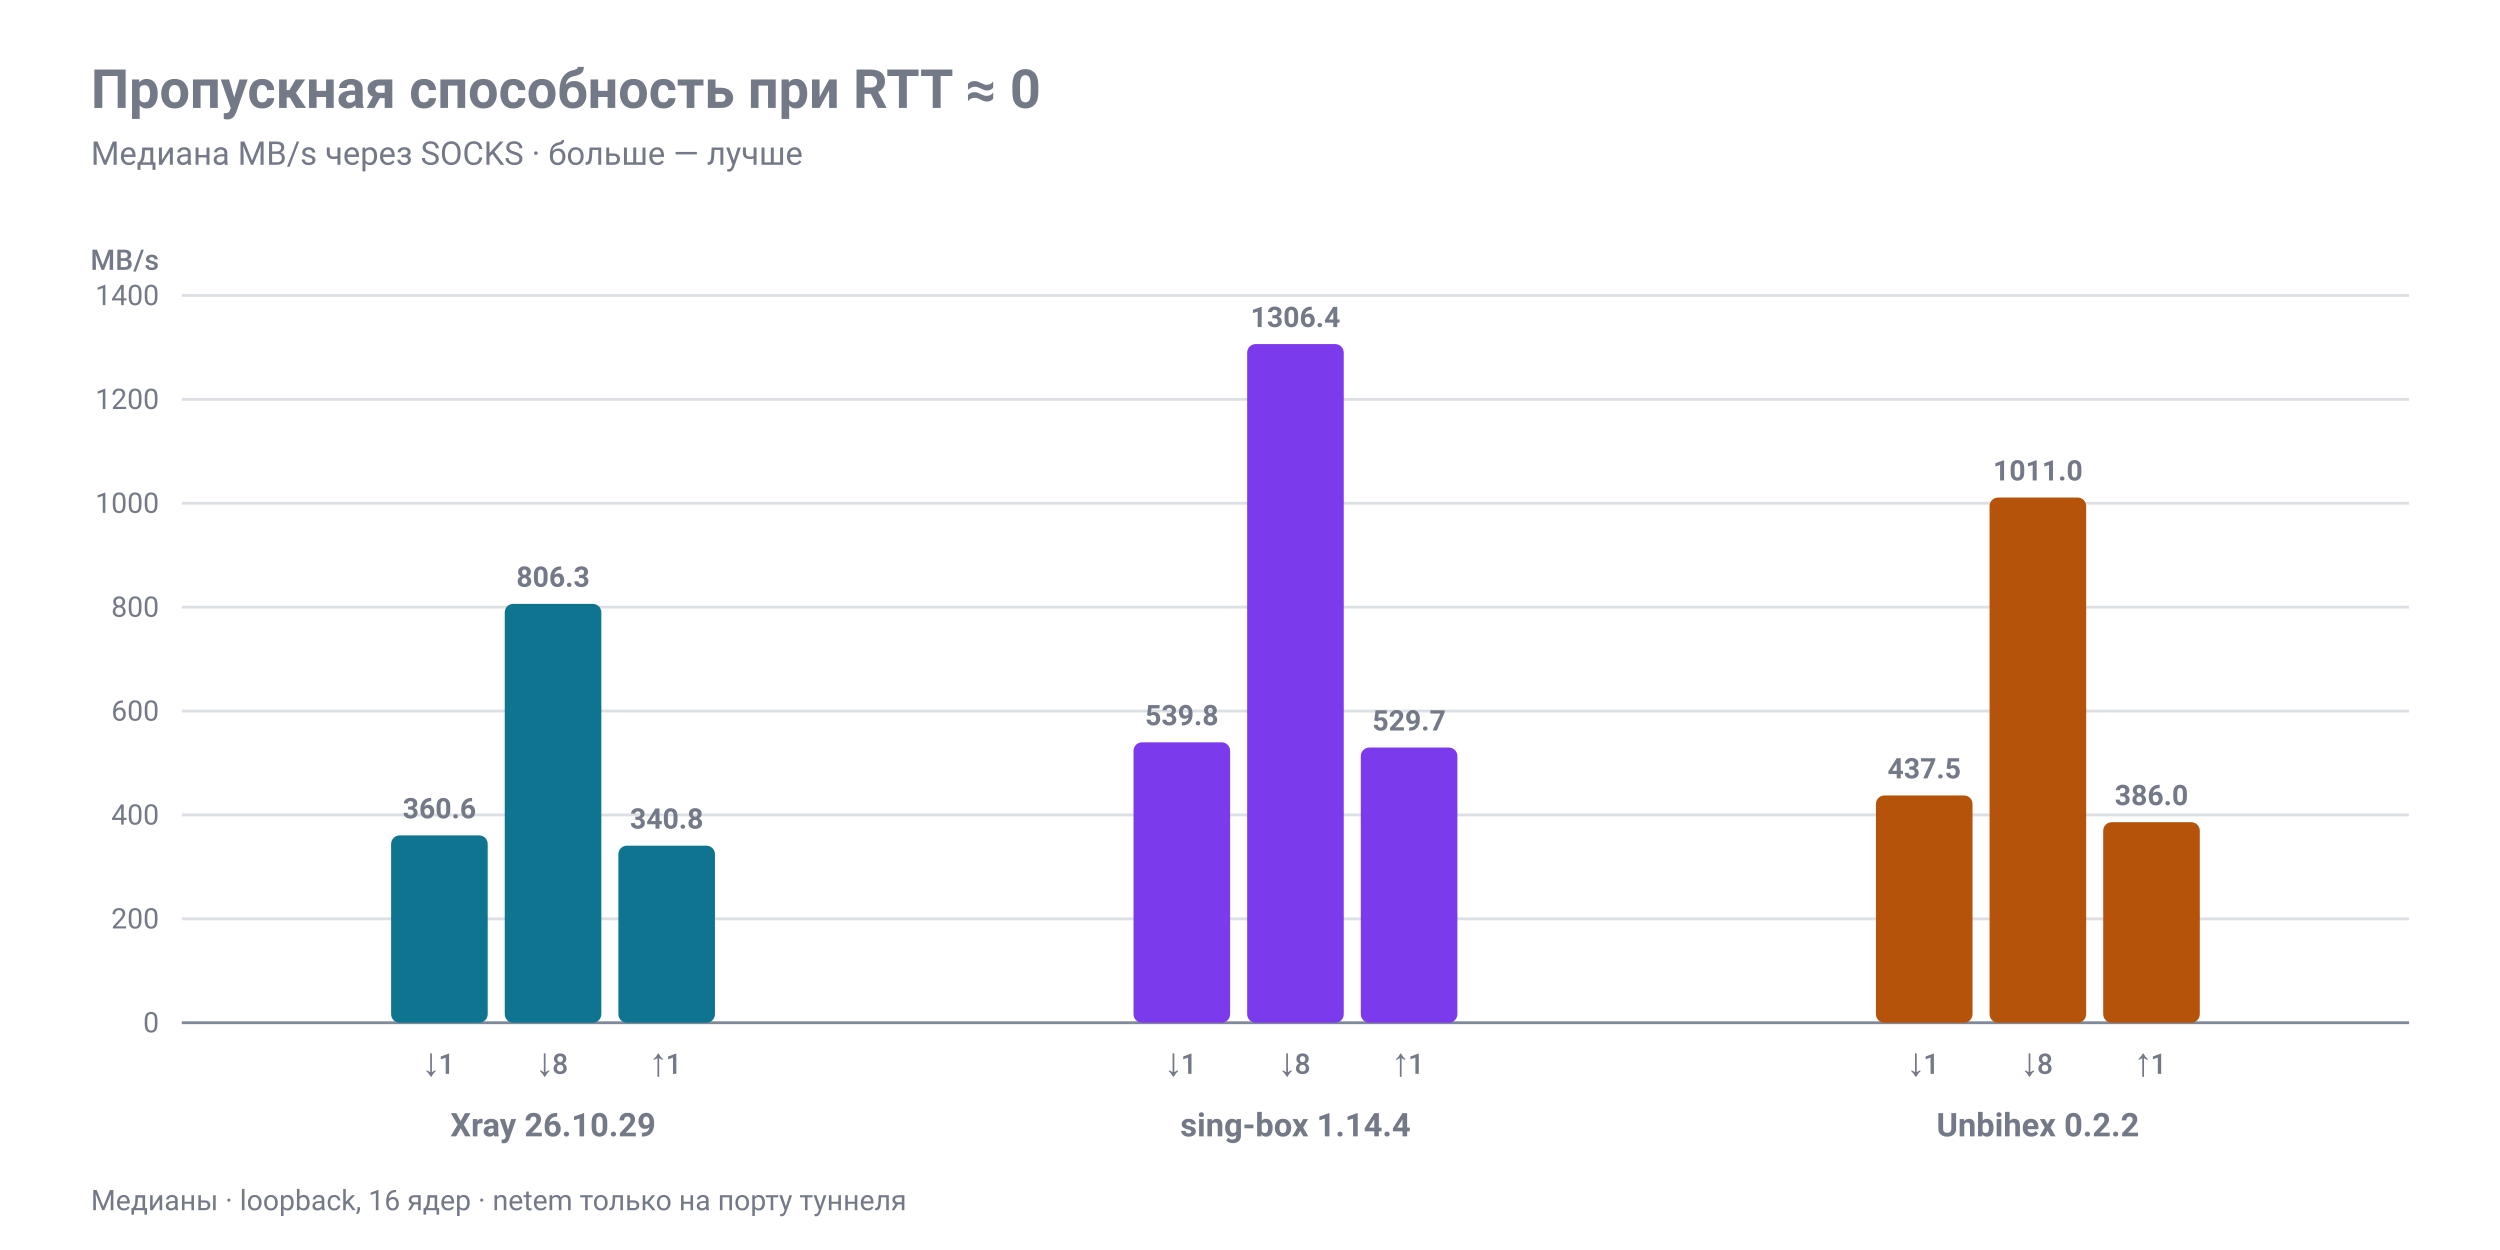
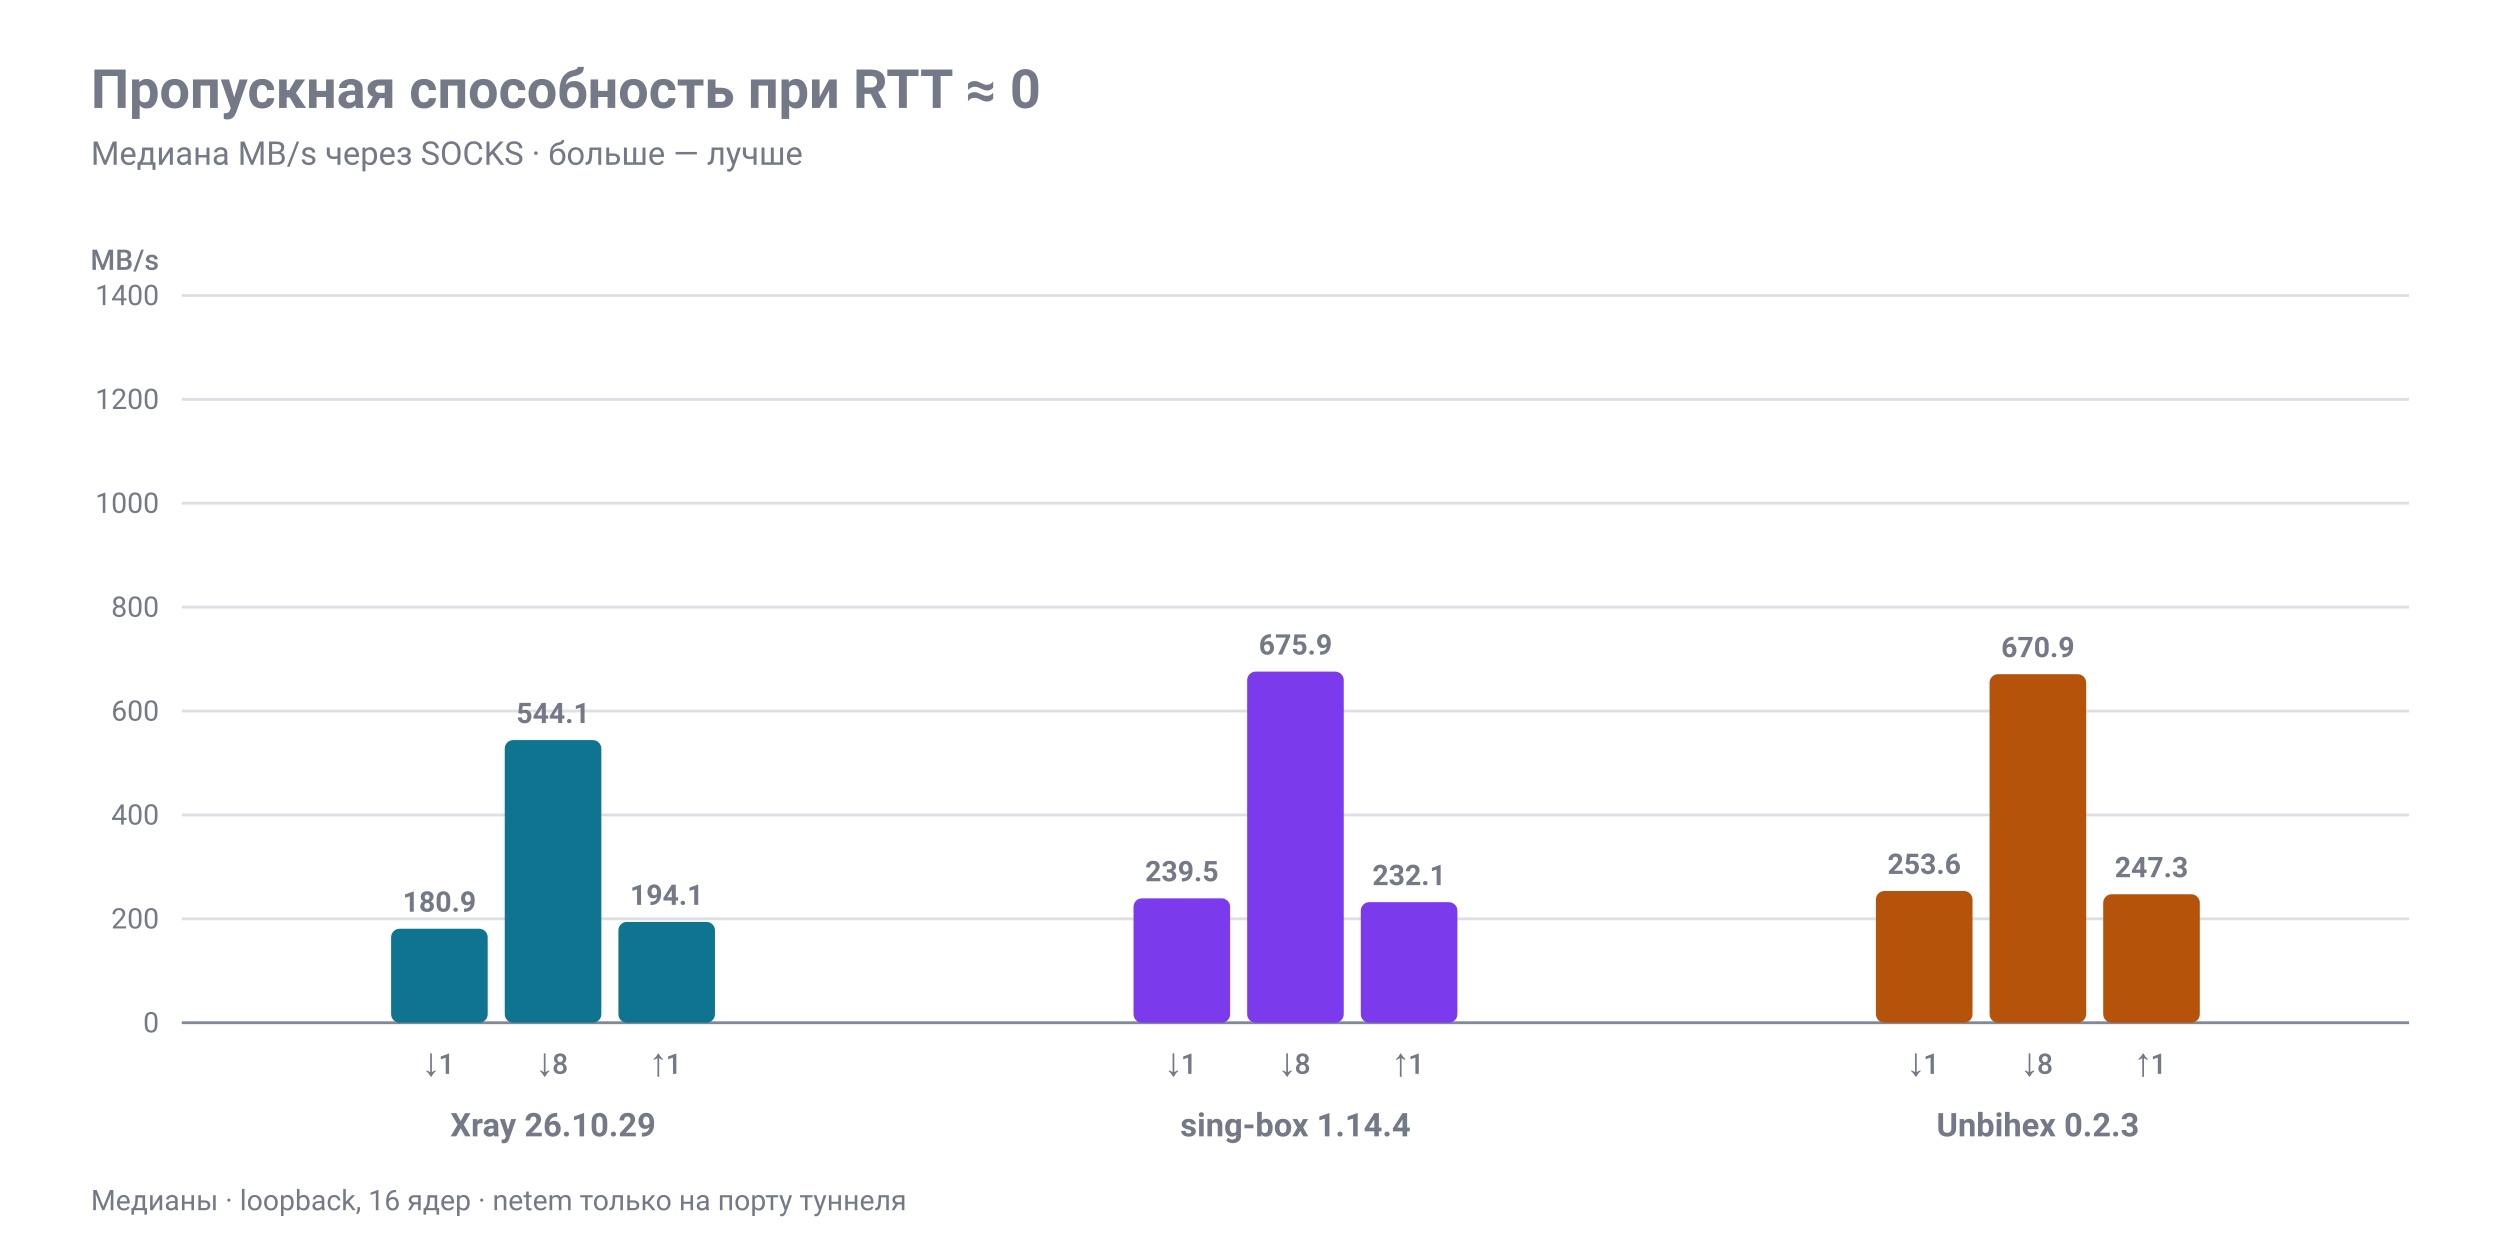
<svg xmlns="http://www.w3.org/2000/svg" viewBox="0 0 880 440" width="100%" role="img" aria-labelledby="chart-title chart-desc" font-family="-apple-system, 'Segoe UI', Roboto, Helvetica, Arial, sans-serif">
  <text x="32" y="38" font-size="19" fill="#747987" font-weight="650">Пропускная способность при RTT ≈ 0</text>
  <text x="32" y="58" font-size="11.5" fill="#747987">Медиана MB/s через SOCKS · больше — лучше</text>
  <text x="56" y="95" font-size="10" fill="#747987" text-anchor="end" font-weight="500">MB/s</text>
  <line x1="64" y1="360" x2="848" y2="360" stroke="#7f8999" stroke-width="1" />
  <text x="56" y="363.4" font-size="10" fill="#747987" text-anchor="end">0</text>
  <line x1="64" y1="323.43" x2="848" y2="323.43" stroke="#8a94a4" stroke-width="1" stroke-opacity="0.3" />
  <text x="56" y="326.83" font-size="10" fill="#747987" text-anchor="end">200</text>
  <line x1="64" y1="286.86" x2="848" y2="286.86" stroke="#8a94a4" stroke-width="1" stroke-opacity="0.3" />
  <text x="56" y="290.26" font-size="10" fill="#747987" text-anchor="end">400</text>
  <line x1="64" y1="250.29" x2="848" y2="250.29" stroke="#8a94a4" stroke-width="1" stroke-opacity="0.3" />
  <text x="56" y="253.69" font-size="10" fill="#747987" text-anchor="end">600</text>
  <line x1="64" y1="213.71" x2="848" y2="213.71" stroke="#8a94a4" stroke-width="1" stroke-opacity="0.3" />
  <text x="56" y="217.11" font-size="10" fill="#747987" text-anchor="end">800</text>
  <line x1="64" y1="177.14" x2="848" y2="177.14" stroke="#8a94a4" stroke-width="1" stroke-opacity="0.3" />
  <text x="56" y="180.54" font-size="10" fill="#747987" text-anchor="end">1000</text>
  <line x1="64" y1="140.57" x2="848" y2="140.57" stroke="#8a94a4" stroke-width="1" stroke-opacity="0.3" />
  <text x="56" y="143.97" font-size="10" fill="#747987" text-anchor="end">1200</text>
  <line x1="64" y1="104" x2="848" y2="104" stroke="#8a94a4" stroke-width="1" stroke-opacity="0.3" />
  <text x="56" y="107.4" font-size="10" fill="#747987" text-anchor="end">1400</text>
-   <rect x="137.67" y="294.06" width="34" height="65.94" rx="3" fill="#0e7490" />
-   <text x="154.67" y="288.06" font-size="10" fill="#747987" text-anchor="middle" font-weight="600">360.6</text>
+   <rect x="137.67" y="326.92" width="34" height="33.08" rx="3" fill="#0e7490" />
+   <text x="154.67" y="320.92" font-size="10" fill="#747987" text-anchor="middle" font-weight="600">180.9</text>
  <text x="154.67" y="378" font-size="10" fill="#747987" text-anchor="middle" font-weight="500">↓1</text>
-   <rect x="177.67" y="212.56" width="34" height="147.44" rx="3" fill="#0e7490" />
-   <text x="194.67" y="206.56" font-size="10" fill="#747987" text-anchor="middle" font-weight="600">806.3</text>
+   <rect x="177.67" y="260.51" width="34" height="99.49" rx="3" fill="#0e7490" />
+   <text x="194.67" y="254.51" font-size="10" fill="#747987" text-anchor="middle" font-weight="600">544.1</text>
  <text x="194.67" y="378" font-size="10" fill="#747987" text-anchor="middle" font-weight="500">↓8</text>
-   <rect x="217.67" y="297.68" width="34" height="62.32" rx="3" fill="#0e7490" />
-   <text x="234.67" y="291.68" font-size="10" fill="#747987" text-anchor="middle" font-weight="600">340.8</text>
+   <rect x="217.67" y="324.51" width="34" height="35.49" rx="3" fill="#0e7490" />
+   <text x="234.67" y="318.51" font-size="10" fill="#747987" text-anchor="middle" font-weight="600">194.1</text>
  <text x="234.67" y="378" font-size="10" fill="#747987" text-anchor="middle" font-weight="500">↑1</text>
  <text x="194.67" y="400" font-size="11.5" fill="#747987" text-anchor="middle" font-weight="600">Xray 26.10.29</text>
-   <rect x="399" y="261.29" width="34" height="98.71" rx="3" fill="#7c3aed" />
-   <text x="416" y="255.29" font-size="10" fill="#747987" text-anchor="middle" font-weight="600">539.8</text>
+   <rect x="399" y="316.21" width="34" height="43.79" rx="3" fill="#7c3aed" />
+   <text x="416" y="310.21" font-size="10" fill="#747987" text-anchor="middle" font-weight="600">239.5</text>
  <text x="416" y="378" font-size="10" fill="#747987" text-anchor="middle" font-weight="500">↓1</text>
-   <rect x="439" y="121.12" width="34" height="238.88" rx="3" fill="#7c3aed" />
-   <text x="456" y="115.12" font-size="10" fill="#747987" text-anchor="middle" font-weight="600">1306.4</text>
+   <rect x="439" y="236.41" width="34" height="123.59" rx="3" fill="#7c3aed" />
+   <text x="456" y="230.41" font-size="10" fill="#747987" text-anchor="middle" font-weight="600">675.9</text>
  <text x="456" y="378" font-size="10" fill="#747987" text-anchor="middle" font-weight="500">↓8</text>
-   <rect x="479" y="263.14" width="34" height="96.86" rx="3" fill="#7c3aed" />
-   <text x="496" y="257.14" font-size="10" fill="#747987" text-anchor="middle" font-weight="600">529.7</text>
+   <rect x="479" y="317.56" width="34" height="42.44" rx="3" fill="#7c3aed" />
+   <text x="496" y="311.56" font-size="10" fill="#747987" text-anchor="middle" font-weight="600">232.1</text>
  <text x="496" y="378" font-size="10" fill="#747987" text-anchor="middle" font-weight="500">↑1</text>
  <text x="456" y="400" font-size="11.5" fill="#747987" text-anchor="middle" font-weight="600">sing-box 1.14.4</text>
-   <rect x="660.33" y="280" width="34" height="80" rx="3" fill="#b45309" />
-   <text x="677.33" y="274" font-size="10" fill="#747987" text-anchor="middle" font-weight="600">437.5</text>
+   <rect x="660.33" y="313.63" width="34" height="46.37" rx="3" fill="#b45309" />
+   <text x="677.33" y="307.63" font-size="10" fill="#747987" text-anchor="middle" font-weight="600">253.6</text>
  <text x="677.33" y="378" font-size="10" fill="#747987" text-anchor="middle" font-weight="500">↓1</text>
-   <rect x="700.33" y="175.13" width="34" height="184.87" rx="3" fill="#b45309" />
-   <text x="717.33" y="169.13" font-size="10" fill="#747987" text-anchor="middle" font-weight="600">1011.0</text>
+   <rect x="700.33" y="237.32" width="34" height="122.68" rx="3" fill="#b45309" />
+   <text x="717.33" y="231.32" font-size="10" fill="#747987" text-anchor="middle" font-weight="600">670.9</text>
  <text x="717.33" y="378" font-size="10" fill="#747987" text-anchor="middle" font-weight="500">↓8</text>
-   <rect x="740.33" y="289.42" width="34" height="70.58" rx="3" fill="#b45309" />
-   <text x="757.33" y="283.42" font-size="10" fill="#747987" text-anchor="middle" font-weight="600">386.0</text>
+   <rect x="740.33" y="314.78" width="34" height="45.22" rx="3" fill="#b45309" />
+   <text x="757.33" y="308.78" font-size="10" fill="#747987" text-anchor="middle" font-weight="600">247.3</text>
  <text x="757.33" y="378" font-size="10" fill="#747987" text-anchor="middle" font-weight="500">↑1</text>
-   <text x="717.33" y="400" font-size="11.5" fill="#747987" text-anchor="middle" font-weight="600">Unbihex 0.2.2</text>
+   <text x="717.33" y="400" font-size="11.5" fill="#747987" text-anchor="middle" font-weight="600">Unbihex 0.2.3</text>
  <text x="32" y="426" font-size="10" fill="#747987">Медианы · loopback, 16 ядер · netem только на порту туннеля</text>
</svg>
